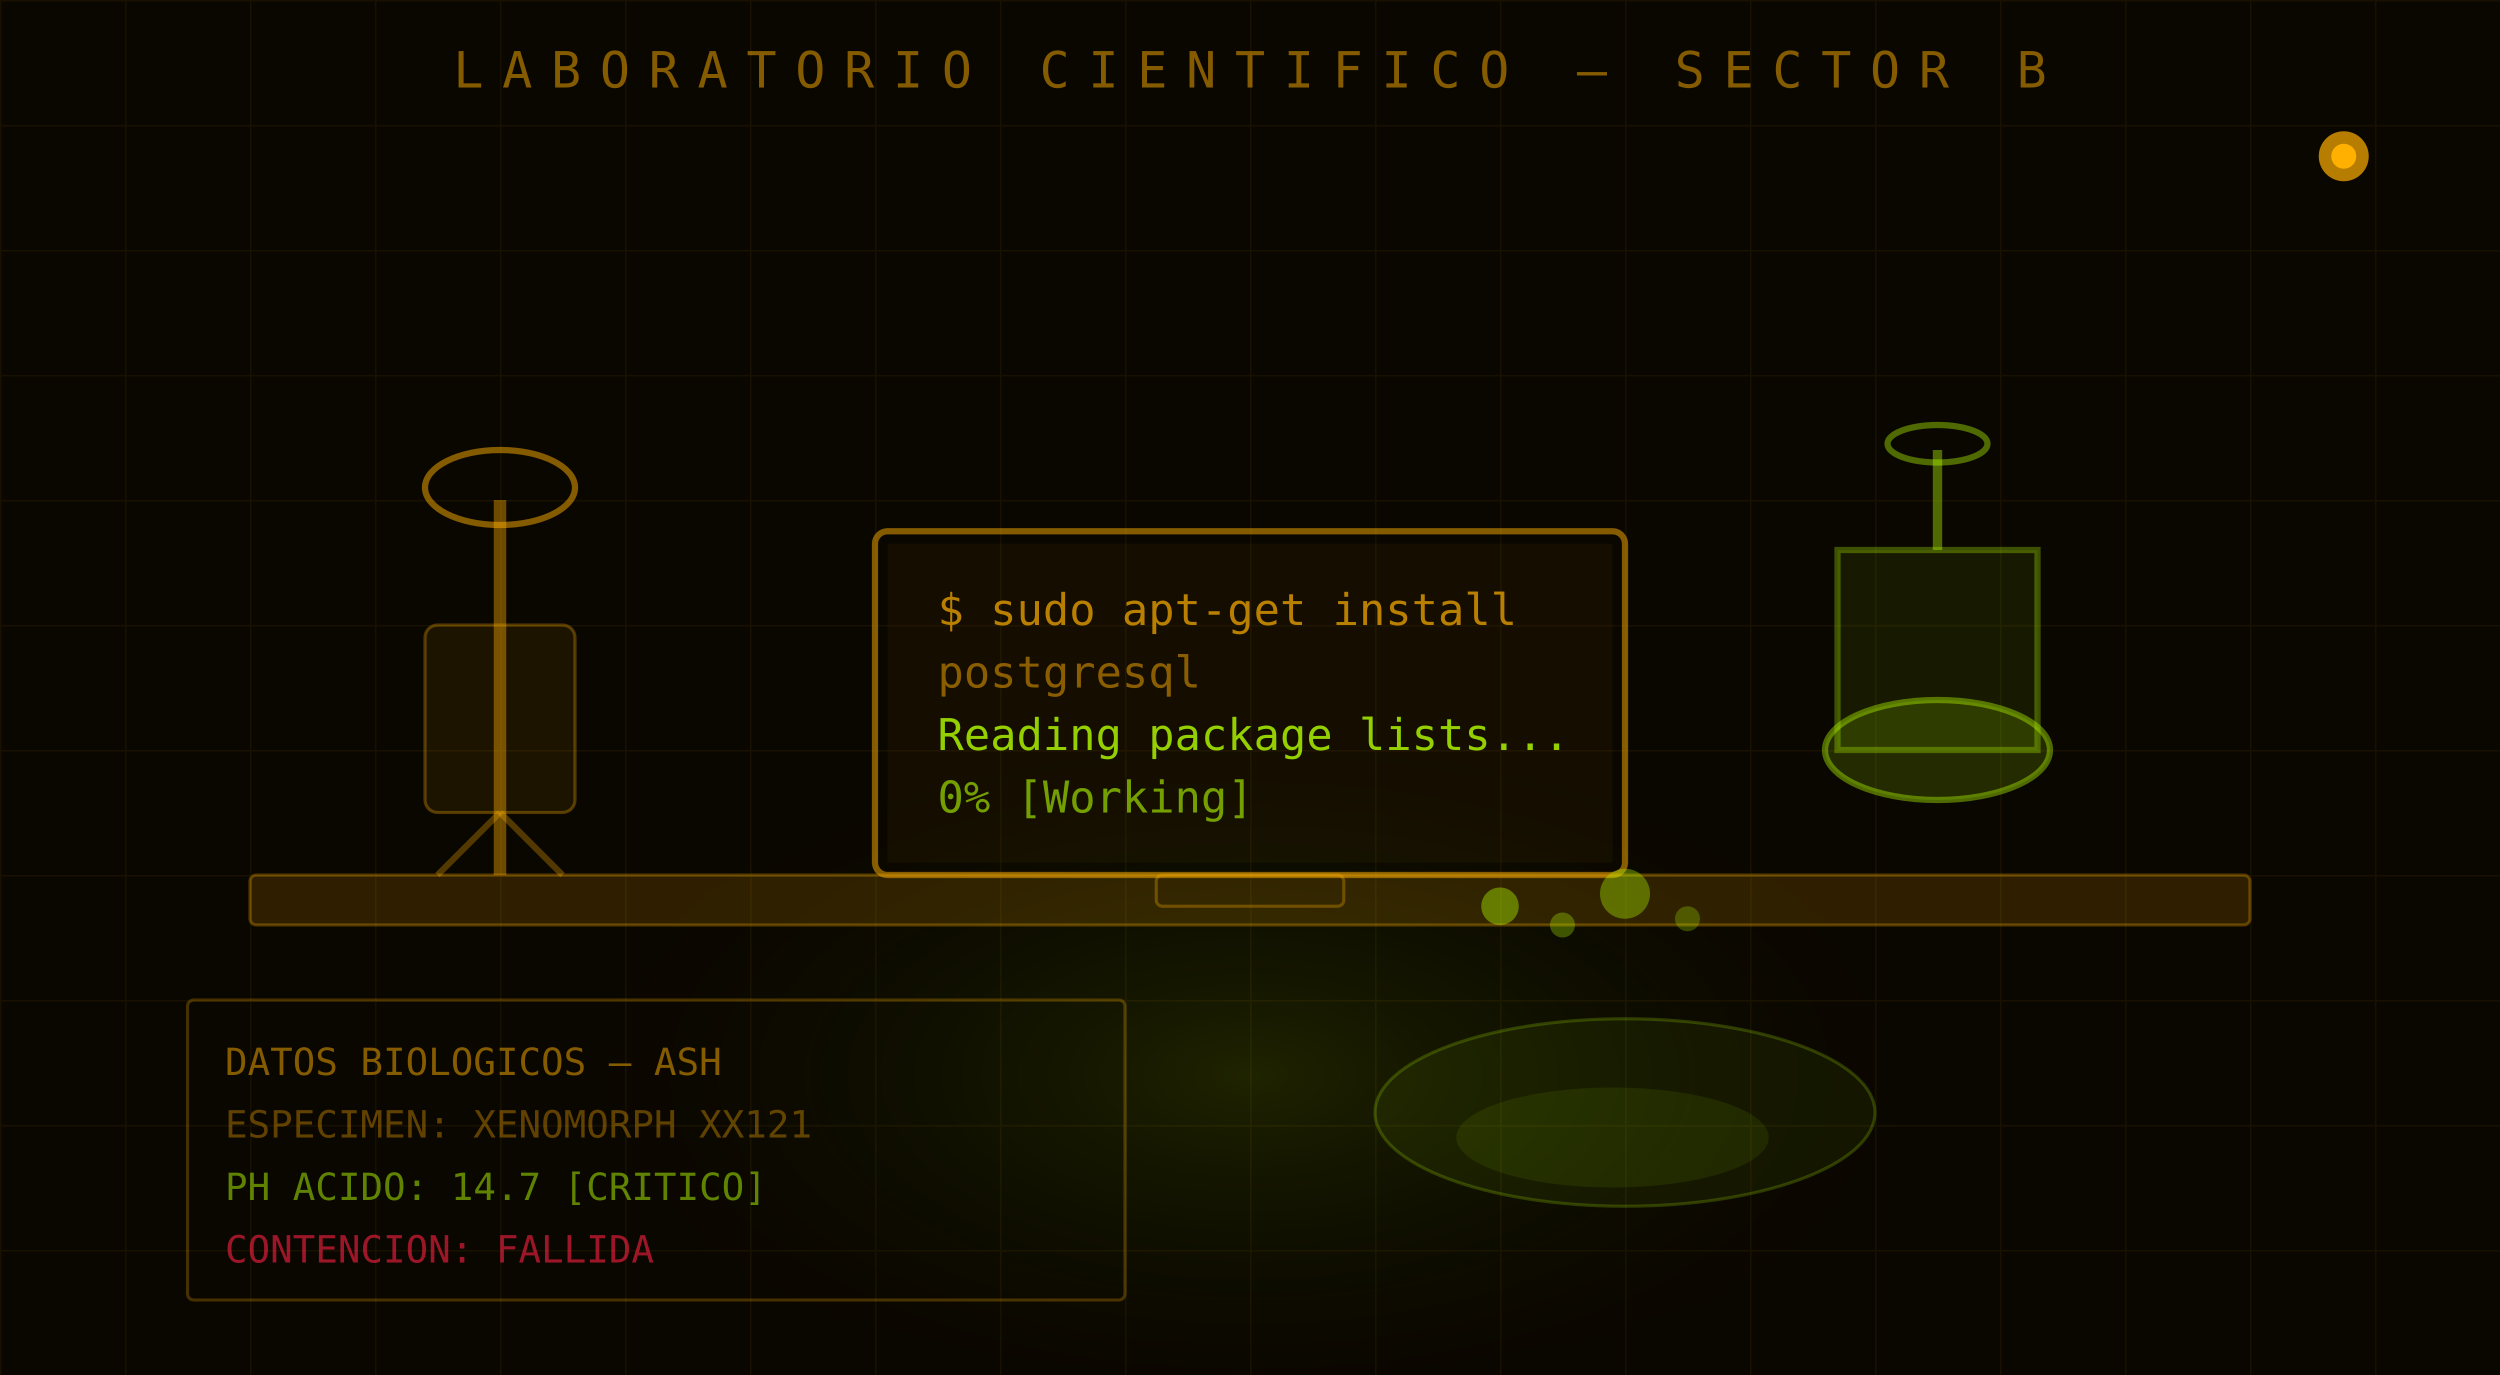
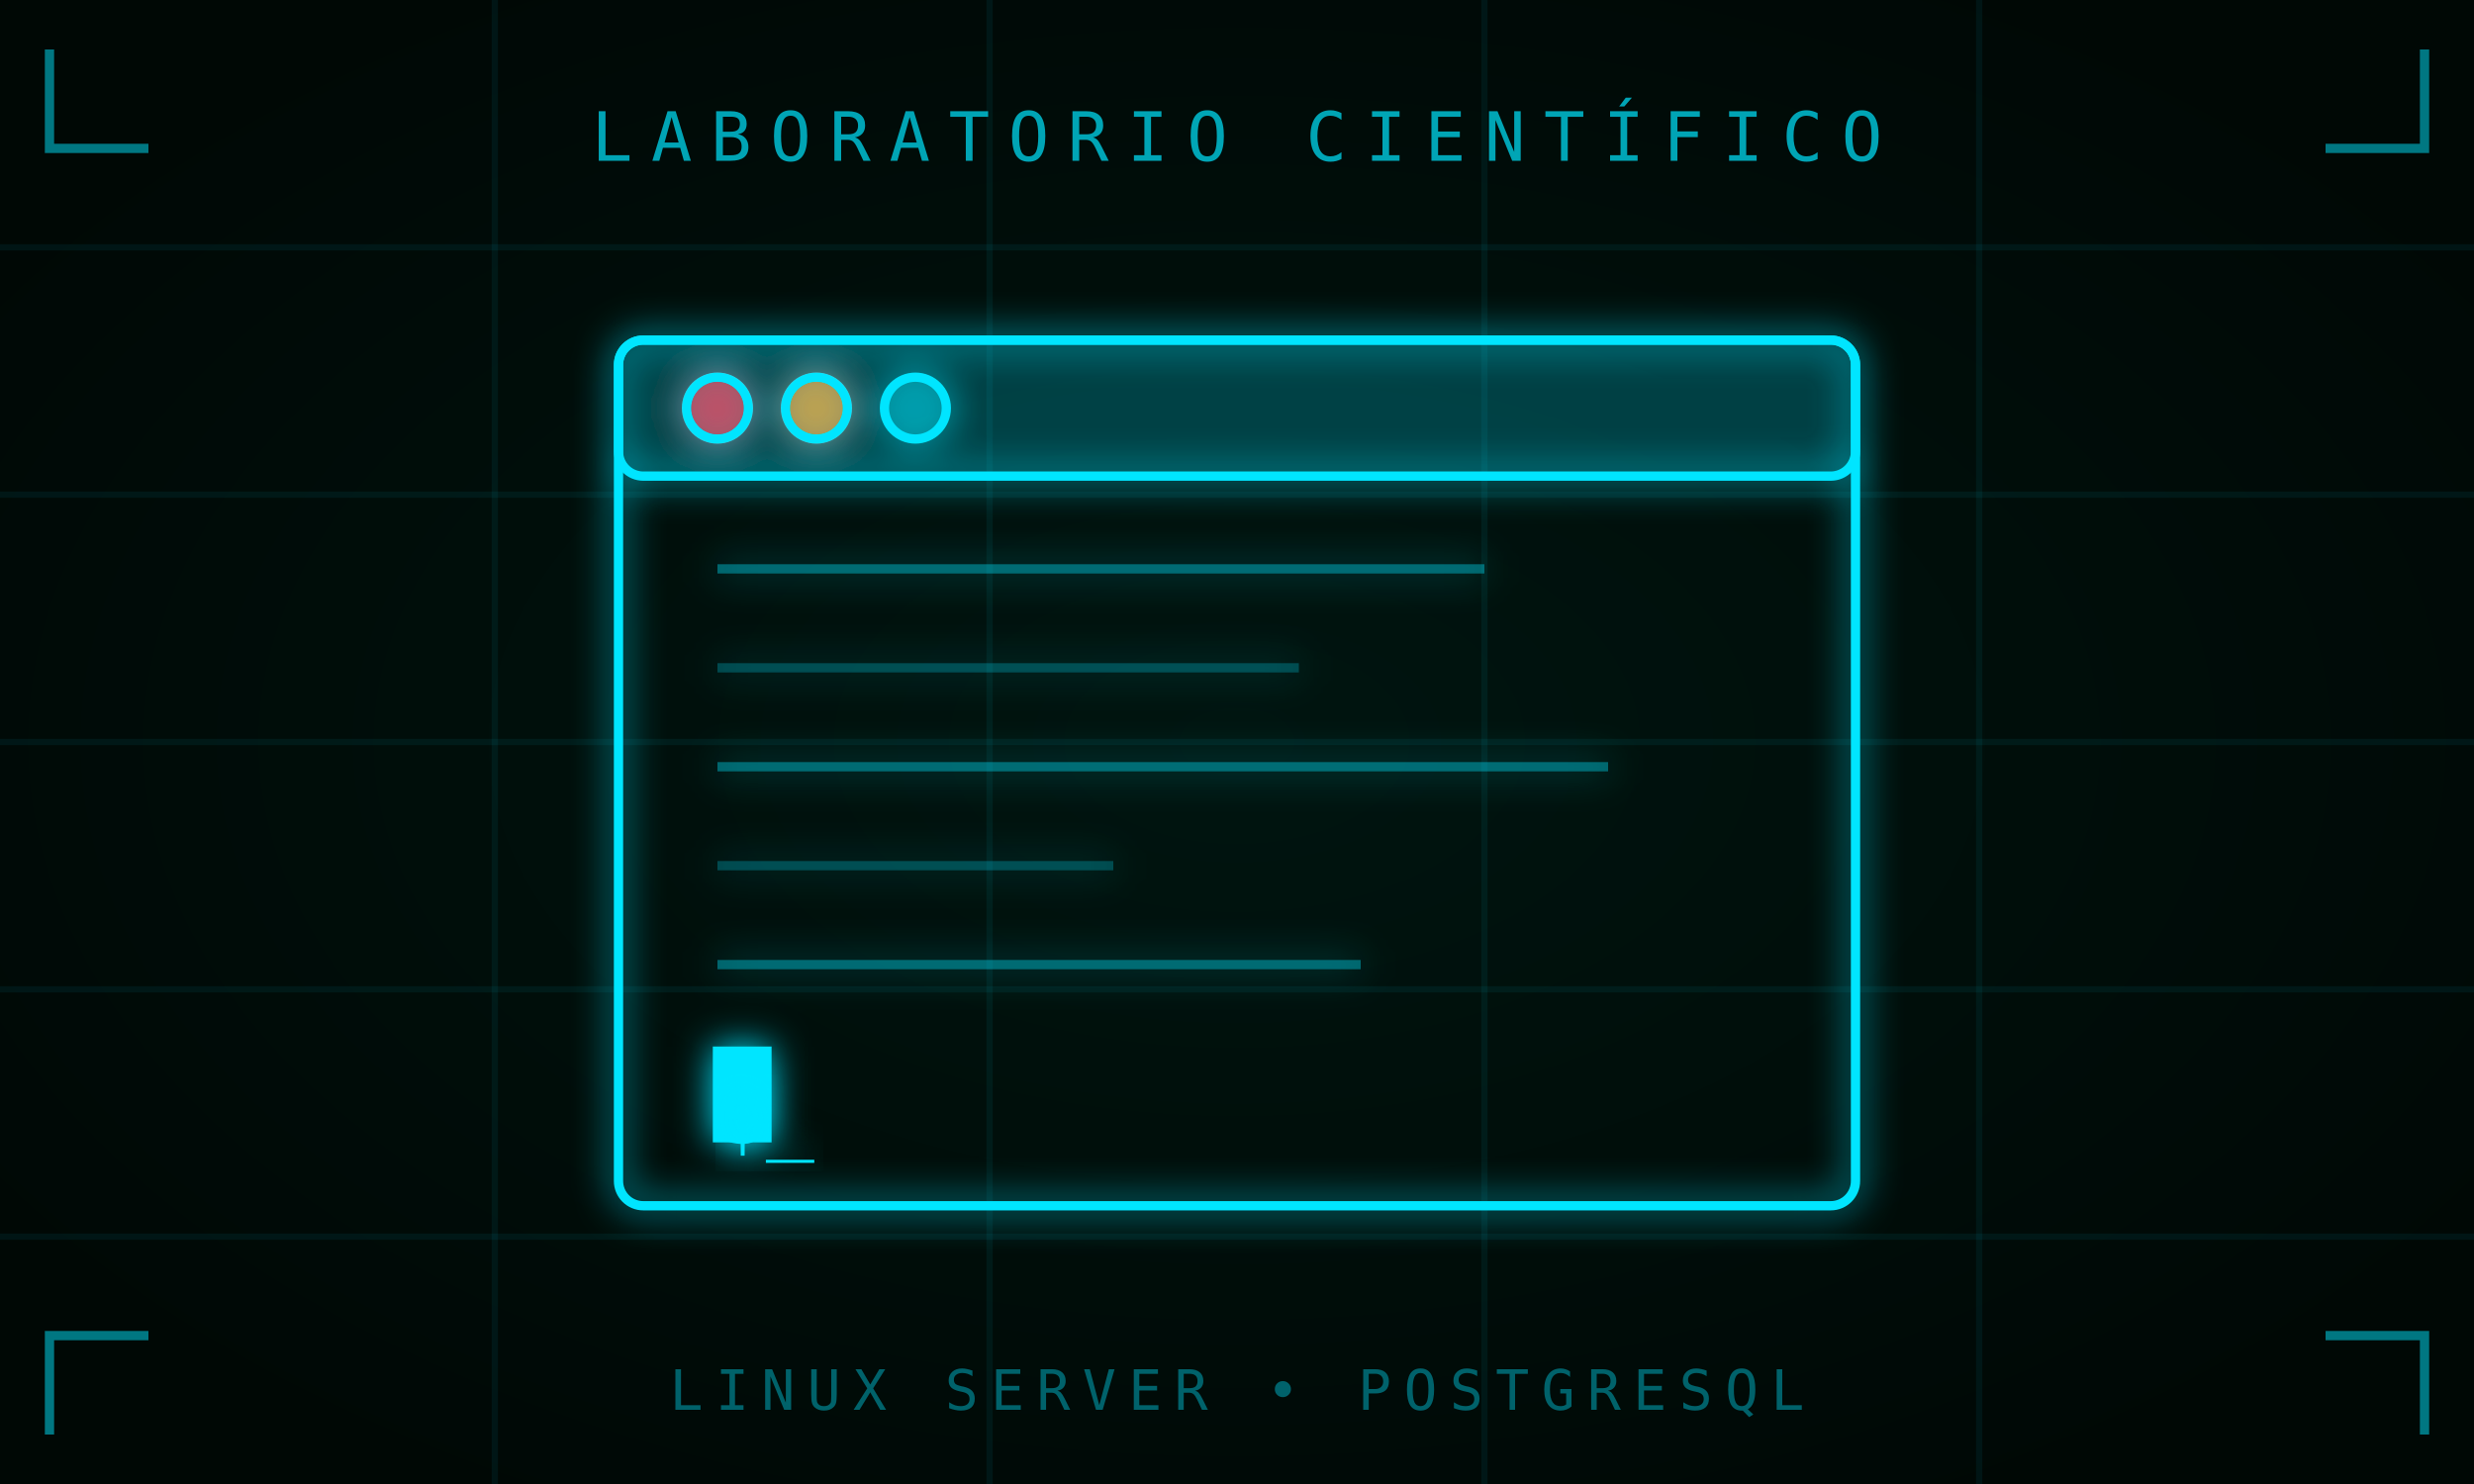
- <svg xmlns="http://www.w3.org/2000/svg" viewBox="0 0 400 220" width="400" height="220">
-   <rect width="400" height="220" fill="#0a0600" />
+ <svg xmlns="http://www.w3.org/2000/svg" viewBox="0 0 400 240" width="400" height="240">
  <defs>
-     <pattern id="grid2" width="20" height="20" patternUnits="userSpaceOnUse">
-       <path d="M 20 0 L 0 0 0 20" fill="none" stroke="rgba(255,176,0,0.06)" stroke-width="0.5" />
-     </pattern>
-     <radialGradient id="acidGlow" cx="50%" cy="60%" r="50%">
-       <stop offset="0%" stop-color="rgba(180,255,0,0.12)" />
-       <stop offset="100%" stop-color="rgba(0,0,0,0)" />
+     <radialGradient id="bg2" cx="50%" cy="50%" r="60%">
+       <stop offset="0%" stop-color="#001510" />
+       <stop offset="100%" stop-color="#000805" />
    </radialGradient>
+     <filter id="glow2">
+       <feGaussianBlur stdDeviation="3" result="blur" />
+       <feMerge>
+         <feMergeNode in="blur" />
+         <feMergeNode in="SourceGraphic" />
+       </feMerge>
+     </filter>
  </defs>
-   <rect width="400" height="220" fill="url(#grid2)" />
-   <ellipse cx="200" cy="160" rx="120" ry="60" fill="url(#acidGlow)" />
-   <rect x="40" y="140" width="320" height="8" rx="1" fill="rgba(255,176,0,0.15)" stroke="rgba(255,176,0,0.3)" stroke-width="0.5" />
-   <line x1="80" y1="140" x2="80" y2="80" stroke="rgba(255,176,0,0.4)" stroke-width="2" />
-   <ellipse cx="80" cy="78" rx="12" ry="6" fill="none" stroke="rgba(255,176,0,0.5)" stroke-width="1" />
-   <rect x="68" y="100" width="24" height="30" rx="2" fill="rgba(255,176,0,0.08)" stroke="rgba(255,176,0,0.3)" stroke-width="0.5" />
-   <line x1="80" y1="130" x2="70" y2="140" stroke="rgba(255,176,0,0.3)" stroke-width="1" />
-   <line x1="80" y1="130" x2="90" y2="140" stroke="rgba(255,176,0,0.3)" stroke-width="1" />
-   <rect x="140" y="85" width="120" height="55" rx="2" fill="none" stroke="rgba(255,176,0,0.5)" stroke-width="1" />
-   <rect x="142" y="87" width="116" height="51" fill="rgba(255,176,0,0.04)" />
-   <text x="150" y="100" font-family="monospace" font-size="7" fill="rgba(255,176,0,0.7)">$ sudo apt-get install</text>
-   <text x="150" y="110" font-family="monospace" font-size="7" fill="rgba(255,176,0,0.5)">  postgresql</text>
-   <text x="150" y="120" font-family="monospace" font-size="7" fill="rgba(180,255,0,0.8)">Reading package lists...</text>
-   <text x="150" y="130" font-family="monospace" font-size="7" fill="rgba(180,255,0,0.6)">0% [Working]</text>
-   <rect x="185" y="140" width="30" height="5" rx="1" fill="none" stroke="rgba(255,176,0,0.3)" stroke-width="0.5" />
-   <ellipse cx="310" cy="120" rx="18" ry="8" fill="rgba(180,255,0,0.15)" stroke="rgba(180,255,0,0.4)" stroke-width="1" />
-   <rect x="294" y="88" width="32" height="32" rx="0 0 10 10" fill="rgba(180,255,0,0.08)" stroke="rgba(180,255,0,0.3)" stroke-width="1" />
-   <line x1="310" y1="88" x2="310" y2="72" stroke="rgba(180,255,0,0.4)" stroke-width="1.5" />
-   <ellipse cx="310" cy="71" rx="8" ry="3" fill="none" stroke="rgba(180,255,0,0.4)" stroke-width="1" />
-   <circle cx="240" cy="145" r="3" fill="rgba(180,255,0,0.4)" />
-   <circle cx="250" cy="148" r="2" fill="rgba(180,255,0,0.3)" />
-   <circle cx="260" cy="143" r="4" fill="rgba(180,255,0,0.35)" />
-   <circle cx="270" cy="147" r="2" fill="rgba(180,255,0,0.25)" />
-   <ellipse cx="260" cy="178" rx="40" ry="15" fill="rgba(180,255,0,0.06)" stroke="rgba(180,255,0,0.2)" stroke-width="0.5" />
-   <ellipse cx="258" cy="182" rx="25" ry="8" fill="rgba(180,255,0,0.08)" />
-   <rect x="30" y="160" width="150" height="48" rx="1" fill="none" stroke="rgba(255,176,0,0.25)" stroke-width="0.5" />
-   <text x="36" y="172" font-family="monospace" font-size="6" fill="rgba(255,176,0,0.5)">DATOS BIOLOGICOS — ASH</text>
-   <text x="36" y="182" font-family="monospace" font-size="6" fill="rgba(255,176,0,0.35)">ESPECIMEN: XENOMORPH XX121</text>
-   <text x="36" y="192" font-family="monospace" font-size="6" fill="rgba(180,255,0,0.5)">PH ACIDO: 14.7 [CRITICO]</text>
-   <text x="36" y="202" font-family="monospace" font-size="6" fill="rgba(255,34,68,0.6)">CONTENCION: FALLIDA</text>
-   <text x="200" y="14" font-family="monospace" font-size="8" fill="rgba(255,176,0,0.5)" text-anchor="middle" letter-spacing="3">LABORATORIO CIENTIFICO — SECTOR B</text>
-   <circle cx="375" cy="25" r="4" fill="rgba(255,176,0,0.7)" />
-   <circle cx="375" cy="25" r="2" fill="rgba(255,176,0,1)" />
+   <rect width="400" height="240" fill="url(#bg2)" />
+   <g stroke="#00e5ff10" stroke-width="1">
+     <line x1="0" y1="40" x2="400" y2="40" />
+     <line x1="0" y1="80" x2="400" y2="80" />
+     <line x1="0" y1="120" x2="400" y2="120" />
+     <line x1="0" y1="160" x2="400" y2="160" />
+     <line x1="0" y1="200" x2="400" y2="200" />
+     <line x1="80" y1="0" x2="80" y2="240" />
+     <line x1="160" y1="0" x2="160" y2="240" />
+     <line x1="240" y1="0" x2="240" y2="240" />
+     <line x1="320" y1="0" x2="320" y2="240" />
+   </g>
+   <g filter="url(#glow2)" stroke="#00e5ff" stroke-width="1.5" fill="none">
+     <rect x="100" y="55" width="200" height="140" rx="4" />
+     <rect x="100" y="55" width="200" height="22" fill="#00e5ff20" rx="4" />
+     <circle cx="116" cy="66" r="5" fill="#ff224488" />
+     <circle cx="132" cy="66" r="5" fill="#ffb00088" />
+     <circle cx="148" cy="66" r="5" fill="#00e5ff44" />
+     <line x1="116" y1="92" x2="240" y2="92" stroke="#00e5ff60" />
+     <line x1="116" y1="108" x2="210" y2="108" stroke="#00e5ff40" />
+     <line x1="116" y1="124" x2="260" y2="124" stroke="#00e5ff60" />
+     <line x1="116" y1="140" x2="180" y2="140" stroke="#00e5ff40" />
+     <line x1="116" y1="156" x2="220" y2="156" stroke="#00e5ff60" />
+     <rect x="116" y="170" width="8" height="14" fill="#00e5ff" />
+   </g>
+   <text x="116" y="185" fill="#00e5ff" font-family="monospace" font-size="13" filter="url(#glow2)">$_</text>
+   <text x="200" y="26" text-anchor="middle" fill="#00e5ff" font-family="monospace" font-size="11" letter-spacing="3" opacity="0.7">LABORATORIO CIENTÍFICO</text>
+   <text x="200" y="228" text-anchor="middle" fill="#00e5ff66" font-family="monospace" font-size="9" letter-spacing="2">LINUX SERVER • POSTGRESQL</text>
+   <g stroke="#00e5ff" stroke-width="1.5" fill="none" opacity="0.5">
+     <polyline points="8,8 8,24 24,24" />
+     <polyline points="392,8 392,24 376,24" />
+     <polyline points="8,232 8,216 24,216" />
+     <polyline points="392,232 392,216 376,216" />
+   </g>
</svg>
